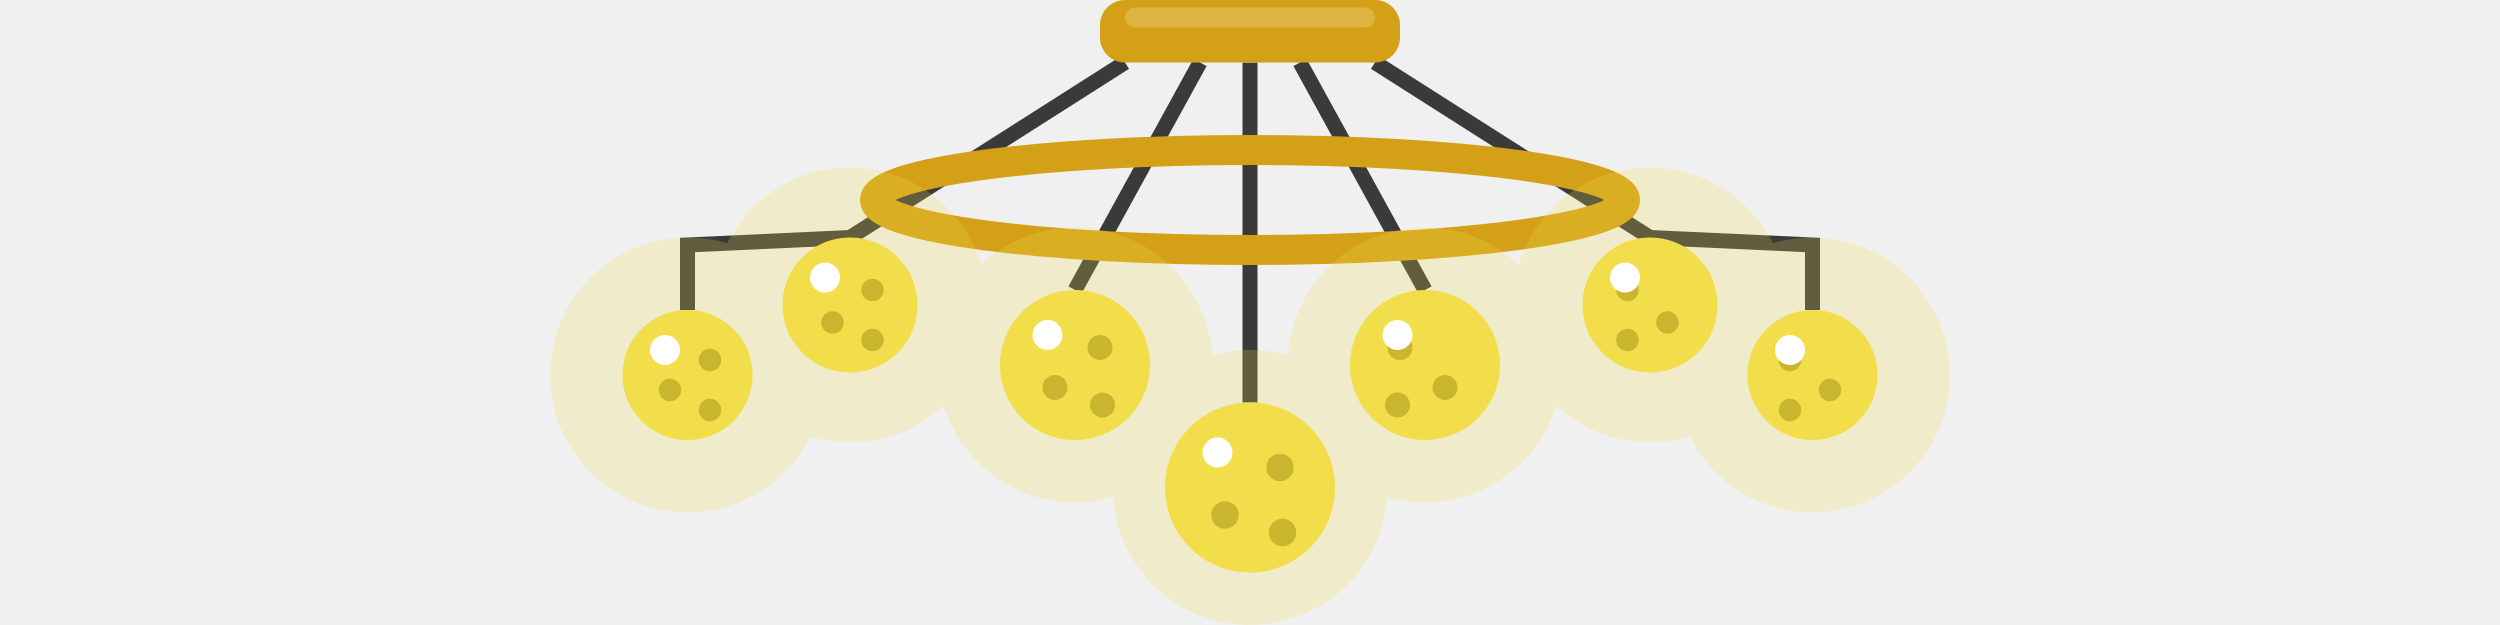
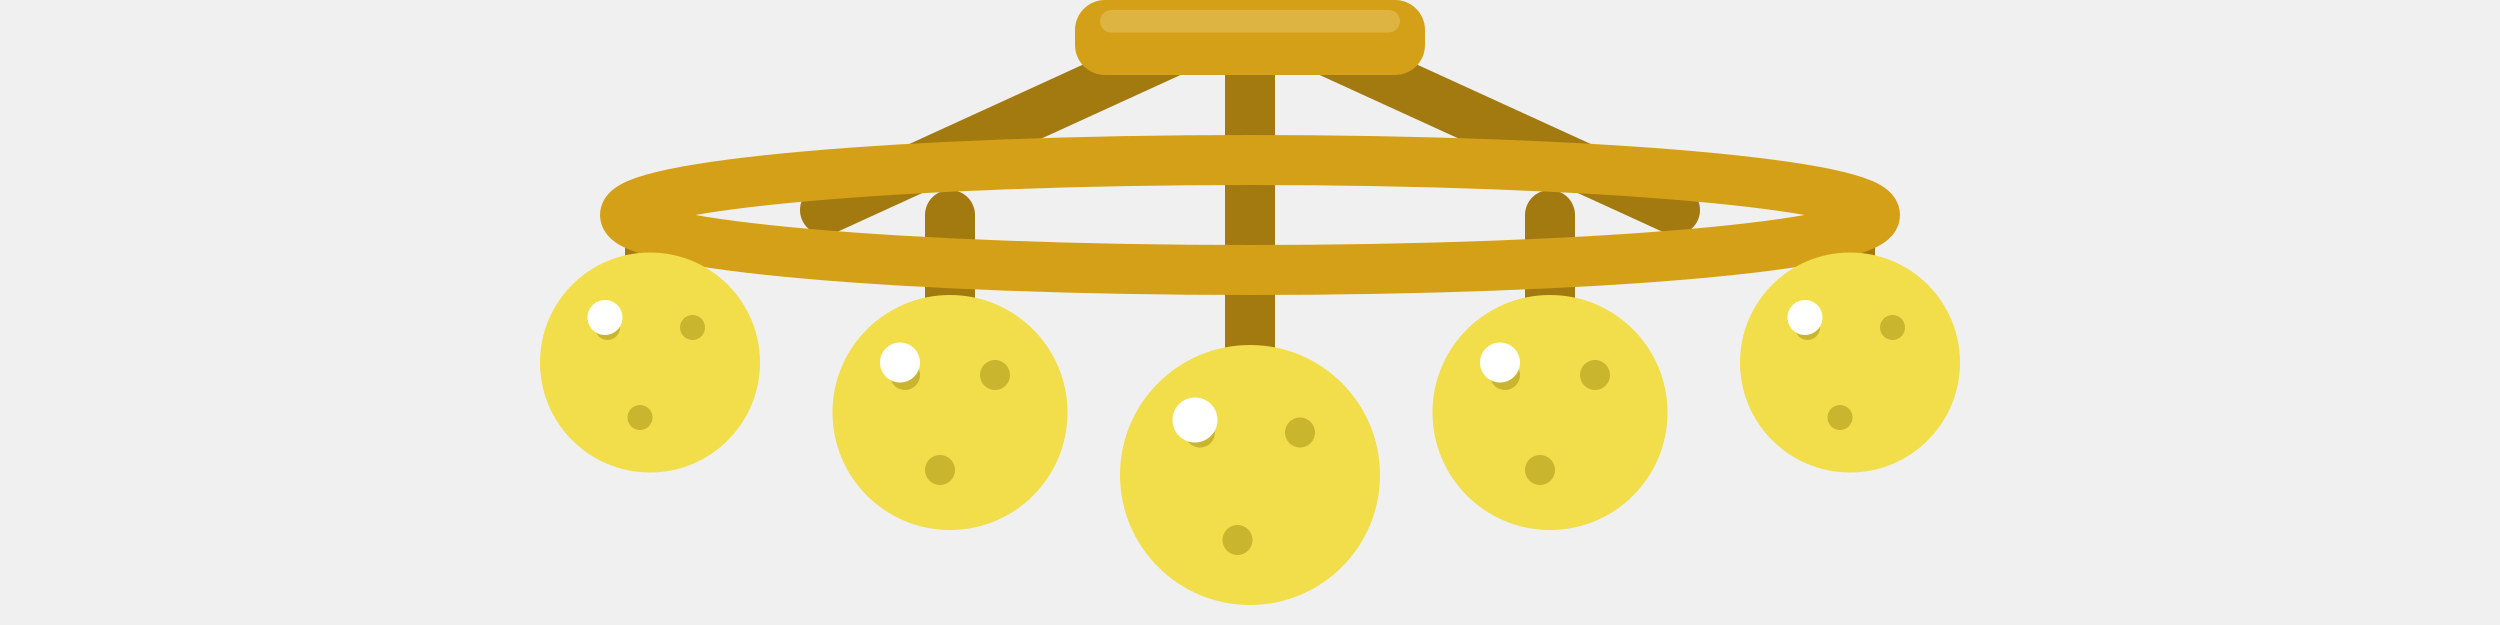
<svg xmlns="http://www.w3.org/2000/svg" viewBox="0 0 100 25">
-   <g stroke="#3a3a3a" stroke-width="0.6" fill="none">
-     <path d="M50 2.5V16.1M48 2.5L43 11.6M52 2.5L57 11.6M45 2.5L34 9.5M55 2.5L66 9.5M34 9.5L27.5 9.8V12.4M66 9.5L72.5 9.8V12.4" />
-   </g>
-   <ellipse cx="50" cy="8" rx="15" ry="2" fill="none" stroke="#d4a017" stroke-width="1.2" />
-   <g fill="#f2dd4b" opacity="0.22">
-     <circle cx="27.5" cy="15" r="5.5" />
-     <circle cx="72.5" cy="15" r="5.5" />
-     <circle cx="34" cy="12.2" r="5.5" />
-     <circle cx="66" cy="12.2" r="5.5" />
-     <circle cx="43" cy="14.6" r="5.5" />
-     <circle cx="57" cy="14.6" r="5.5" />
-     <circle cx="50" cy="19.5" r="5.5" />
-   </g>
-   <g fill="#f2dd4b">
-     <circle cx="27.5" cy="15" r="2.6" />
-     <circle cx="72.5" cy="15" r="2.6" />
-     <circle cx="34" cy="12.2" r="2.7" />
-     <circle cx="66" cy="12.2" r="2.7" />
-     <circle cx="43" cy="14.6" r="3" />
-     <circle cx="57" cy="14.6" r="3" />
-     <circle cx="50" cy="19.5" r="3.4" />
-   </g>
-   <g fill="#c9b52e">
-     <circle cx="28.4" cy="14.4" r="0.45" />
-     <circle cx="26.8" cy="15.6" r="0.45" />
-     <circle cx="28.4" cy="16.4" r="0.45" />
-     <circle cx="71.6" cy="14.4" r="0.45" />
-     <circle cx="73.2" cy="15.6" r="0.45" />
-     <circle cx="71.6" cy="16.4" r="0.45" />
-     <circle cx="34.9" cy="11.6" r="0.45" />
-     <circle cx="33.3" cy="12.9" r="0.45" />
-     <circle cx="34.9" cy="13.6" r="0.45" />
-     <circle cx="65.1" cy="11.6" r="0.45" />
-     <circle cx="66.7" cy="12.9" r="0.45" />
-     <circle cx="65.1" cy="13.6" r="0.45" />
-     <circle cx="44" cy="13.9" r="0.5" />
-     <circle cx="42.2" cy="15.5" r="0.5" />
-     <circle cx="44.1" cy="16.2" r="0.5" />
-     <circle cx="56" cy="13.9" r="0.5" />
-     <circle cx="57.8" cy="15.5" r="0.5" />
-     <circle cx="55.9" cy="16.2" r="0.5" />
-     <circle cx="51.2" cy="18.7" r="0.55" />
-     <circle cx="49" cy="20.6" r="0.55" />
-     <circle cx="51.3" cy="21.3" r="0.55" />
-   </g>
-   <g fill="#ffffff">
-     <circle cx="26.6" cy="14" r="0.6" />
-     <circle cx="71.6" cy="14" r="0.6" />
-     <circle cx="33" cy="11.1" r="0.6" />
-     <circle cx="65" cy="11.1" r="0.6" />
-     <circle cx="41.9" cy="13.4" r="0.6" />
-     <circle cx="55.9" cy="13.4" r="0.6" />
-     <circle cx="48.7" cy="18.1" r="0.6" />
-   </g>
-   <rect x="44" y="0" width="12" height="2.5" rx="1" fill="#d4a017" />
-   <rect x="45" y="0.3" width="10" height="0.8" rx="0.4" fill="#ddb441" />
+   <path d="M50 2V9M47 2L33 8.4M53 2L67 8.4" stroke="#a27a10" stroke-width="2" stroke-linecap="round" fill="none" />
+   <path d="M26 8.6V10.5M38 8.6V12.2M50 8.6V14.2M62 8.6V12.2M74 8.6V10.5" stroke="#a27a10" stroke-width="2" stroke-linecap="round" fill="none" />
+   <ellipse cx="50" cy="8.6" rx="25" ry="2.2" fill="none" stroke="#d4a017" stroke-width="2" />
+   <circle cx="26" cy="14.5" r="4.4" fill="#f2dd4b" />
+   <circle cx="27.7" cy="13.1" r="0.5" fill="#c9b52e" />
+   <circle cx="25.6" cy="16.7" r="0.5" fill="#c9b52e" />
+   <circle cx="24.3" cy="13.1" r="0.5" fill="#c9b52e" />
+   <circle cx="24.2" cy="12.7" r="0.7" fill="#ffffff" />
+   <circle cx="38" cy="16.5" r="4.7" fill="#f2dd4b" />
+   <circle cx="39.8" cy="15.0" r="0.6" fill="#c9b52e" />
+   <circle cx="37.6" cy="18.8" r="0.6" fill="#c9b52e" />
+   <circle cx="36.2" cy="15.0" r="0.6" fill="#c9b52e" />
+   <circle cx="36.0" cy="14.5" r="0.8" fill="#ffffff" />
+   <circle cx="50" cy="19" r="5.2" fill="#f2dd4b" />
+   <circle cx="52.0" cy="17.3" r="0.6" fill="#c9b52e" />
+   <circle cx="49.5" cy="21.6" r="0.6" fill="#c9b52e" />
+   <circle cx="48.0" cy="17.3" r="0.6" fill="#c9b52e" />
+   <circle cx="47.8" cy="16.8" r="0.9" fill="#ffffff" />
+   <circle cx="62" cy="16.5" r="4.7" fill="#f2dd4b" />
+   <circle cx="63.8" cy="15.0" r="0.6" fill="#c9b52e" />
+   <circle cx="61.6" cy="18.8" r="0.6" fill="#c9b52e" />
+   <circle cx="60.2" cy="15.0" r="0.6" fill="#c9b52e" />
+   <circle cx="60.0" cy="14.5" r="0.8" fill="#ffffff" />
+   <circle cx="74" cy="14.5" r="4.4" fill="#f2dd4b" />
+   <circle cx="75.7" cy="13.1" r="0.5" fill="#c9b52e" />
+   <circle cx="73.6" cy="16.7" r="0.5" fill="#c9b52e" />
+   <circle cx="72.3" cy="13.1" r="0.5" fill="#c9b52e" />
+   <circle cx="72.2" cy="12.7" r="0.7" fill="#ffffff" />
+   <rect x="43" y="0" width="14" height="3" rx="1.2" fill="#d4a017" />
+   <rect x="44" y="0.4" width="12" height="0.9" rx="0.45" fill="#ddb441" />
</svg>
